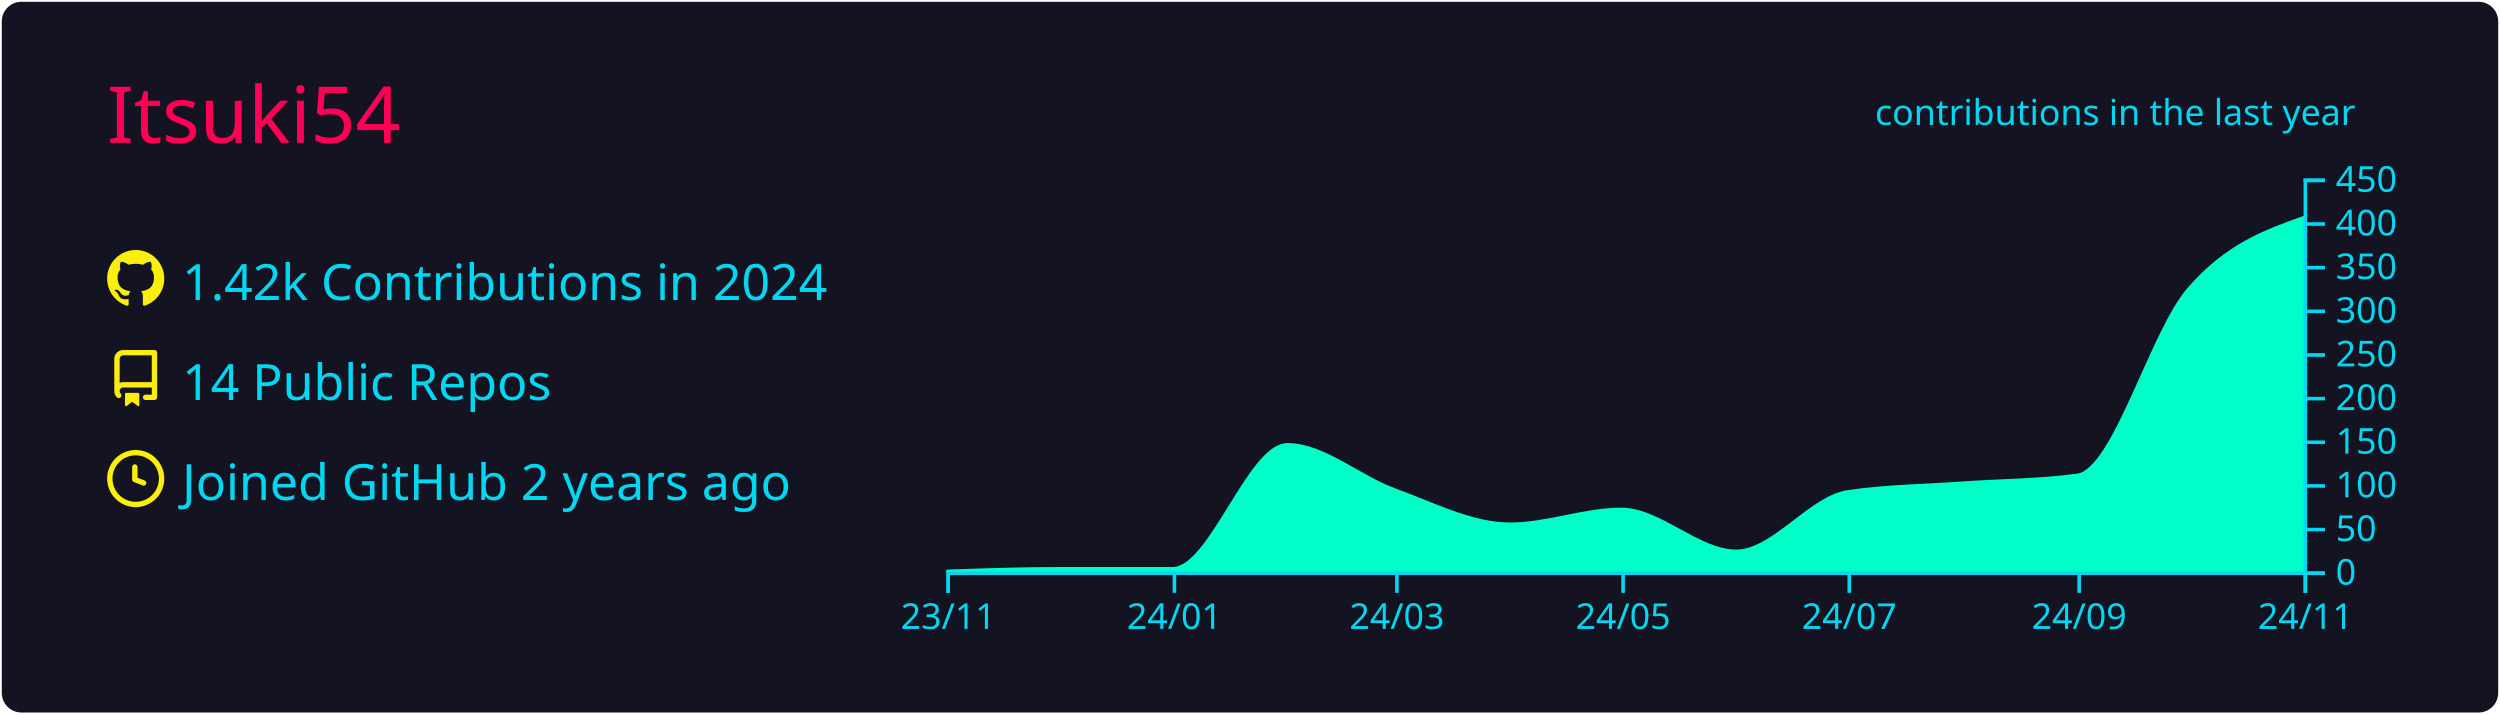
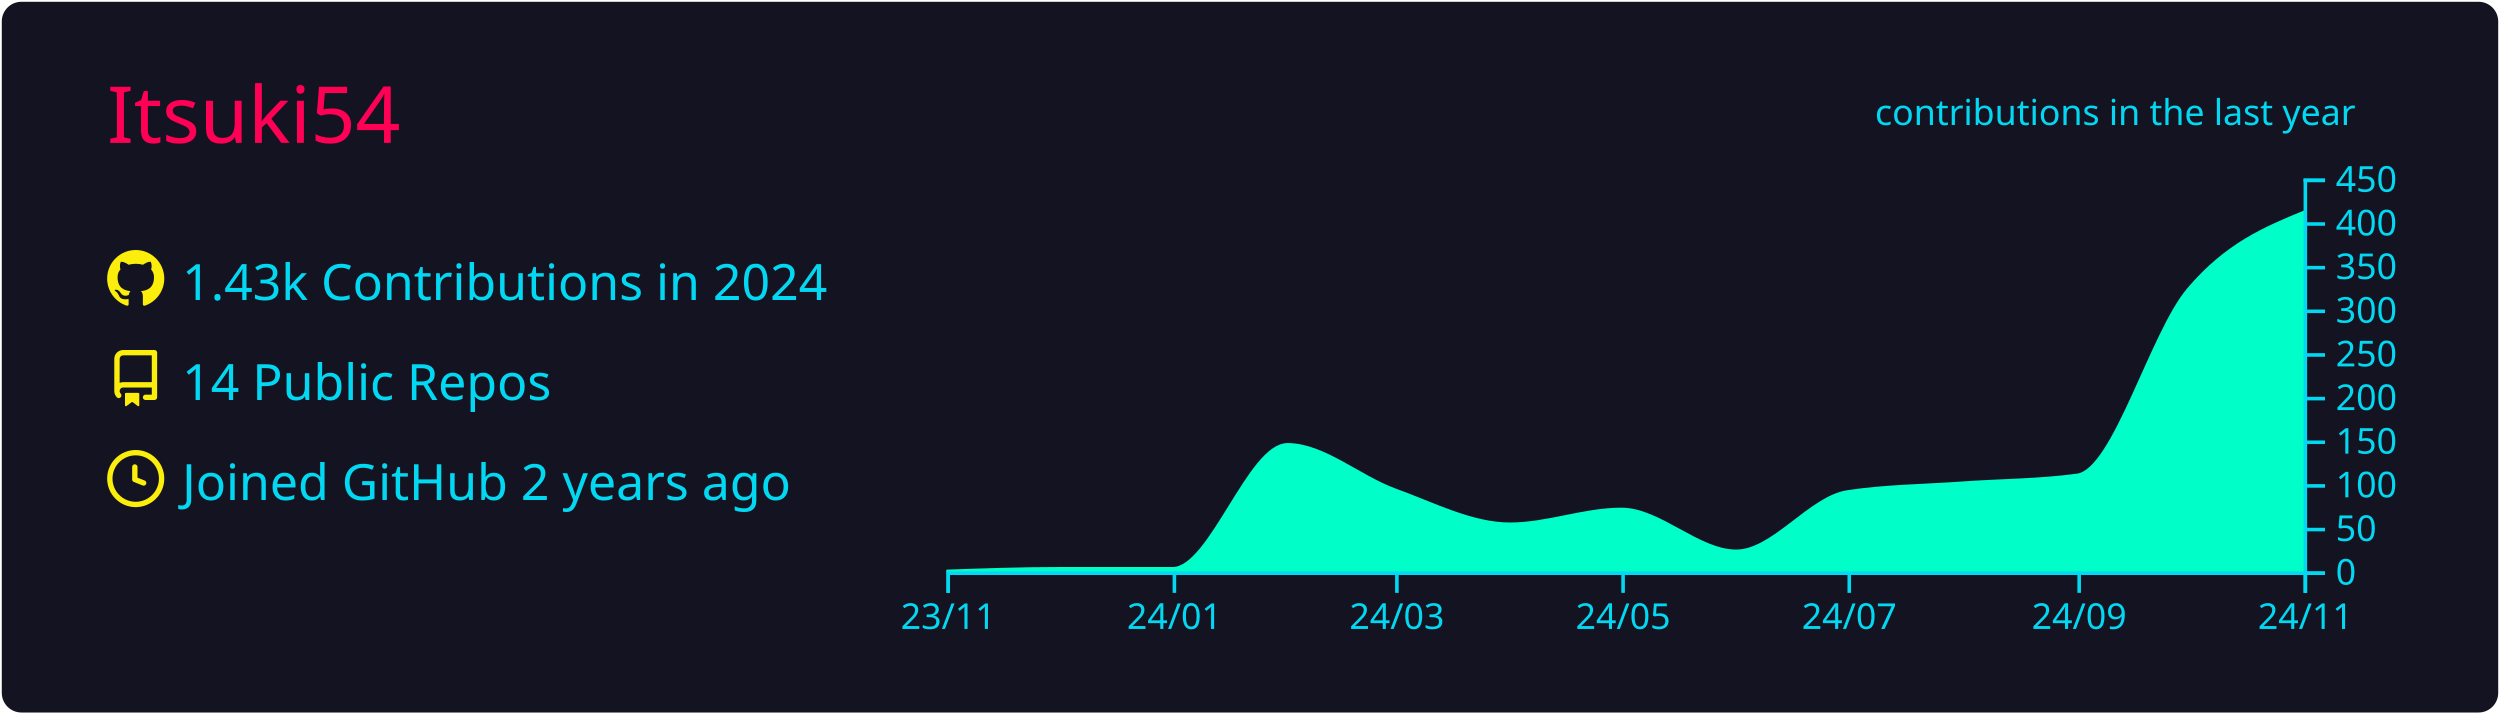
<svg xmlns="http://www.w3.org/2000/svg" width="700" height="200" viewBox="0 0 700 200">
  <style>* {
          font-family: 'Segoe UI', Ubuntu, "Helvetica Neue", Sans-Serif
        }</style>
  <rect x="1" y="1" rx="5" ry="5" height="99%" width="99.714%" stroke="#141321" stroke-width="1" fill="#141321" stroke-opacity="1" />
  <text x="30" y="40" style="font-size: 22px; fill: #ff0055;">Itsuki54</text>
  <g transform="translate(0,40)">
    <g transform="translate(30,30)">
      <g transform="translate(0,0)" width="14" height="14" fill="#fcee0c">
        <path fill-rule="evenodd" d="M8 0C3.58 0 0 3.58 0 8c0 3.54 2.29 6.53 5.47 7.59.4.07.55-.17.55-.38 0-.19-.01-.82-.01-1.49-2.01.37-2.53-.49-2.69-.94-.09-.23-.48-.94-.82-1.13-.28-.15-.68-.52-.01-.53.63-.01 1.08.58 1.23.82.72 1.21 1.87.87 2.33.66.07-.52.28-.87.51-1.07-1.78-.2-3.64-.89-3.64-3.95 0-.87.31-1.59.82-2.15-.08-.2-.36-1.02.08-2.12 0 0 .67-.21 2.2.82.64-.18 1.32-.27 2-.27.68 0 1.36.09 2 .27 1.53-1.04 2.2-.82 2.2-.82.44 1.1.16 1.92.08 2.12.51.56.82 1.27.82 2.15 0 3.07-1.87 3.75-3.65 3.95.29.25.54.73.54 1.48 0 1.07-.01 1.93-.01 2.2 0 .21.15.46.55.38A8.013 8.013 0 0016 8c0-4.42-3.58-8-8-8z" />
      </g>
      <g transform="translate(0,28)" width="14" height="14" fill="#fcee0c">
        <path fill-rule="evenodd" d="M2 2.5A2.5 2.5 0 014.5 0h8.75a.75.75 0 01.75.75v12.5a.75.75 0 01-.75.75h-2.5a.75.75 0 110-1.5h1.75v-2h-8a1 1 0 00-.714 1.7.75.75 0 01-1.072 1.05A2.495 2.495 0 012 11.5v-9zm10.5-1V9h-8c-.356 0-.694.074-1 .208V2.5a1 1 0 011-1h8zM5 12.25v3.25a.25.25 0 00.4.2l1.45-1.087a.25.25 0 01.3 0L8.6 15.7a.25.25 0 00.4-.2v-3.25a.25.25 0 00-.25-.25h-3.5a.25.25 0 00-.25.25z" />
      </g>
      <g transform="translate(0,56)" width="14" height="14" fill="#fcee0c">
        <path fill-rule="evenodd" d="M1.5 8a6.5 6.5 0 1113 0 6.5 6.5 0 01-13 0zM8 0a8 8 0 100 16A8 8 0 008 0zm.5 4.75a.75.75 0 00-1.5 0v3.5a.75.75 0 00.471.696l2.5 1a.75.75 0 00.557-1.392L8.5 7.742V4.75z" />
      </g>
-       <text x="21" y="14" style="fill: #03d8f3; font-size: 14px;">1.42k Contributions in 2024</text>
+       <text x="21" y="14" style="fill: #03d8f3; font-size: 14px;">1.43k Contributions in 2024</text>
      <text x="21" y="42" style="fill: #03d8f3; font-size: 14px;">14 Public Repos</text>
      <text x="21" y="70" style="fill: #03d8f3; font-size: 14px;">Joined GitHub 2 years ago</text>
    </g>
    <g color="#00ffc8" transform="translate(295,10)">
-       <path transform="translate(-30,0)" stroke="#00ffc8" fill="#00ffc8" opacity="1" d="M0,110C10.383,109.633,20.765,109.267,31.148,109.267C41.876,109.267,52.605,109.267,63.333,109.267C74.062,109.267,84.791,74.556,95.519,74.556C105.556,74.556,115.592,83.641,125.628,87.267C136.357,91.143,147.086,96.8,157.814,96.8C168.197,96.8,178.579,92.644,188.962,92.644C199.69,92.644,210.419,104.378,221.148,104.378C231.53,104.378,241.913,89.333,252.295,87.756C263.024,86.126,273.752,86.085,284.481,85.311C295.209,84.537,305.938,84.578,316.667,83.111C327.049,81.692,337.432,43.044,347.814,31.044C358.543,18.644,369.271,14.822,380,11L380,110C369.271,110,358.543,110,347.814,110C337.432,110,327.049,110,316.667,110C305.938,110,295.209,110,284.481,110C273.752,110,263.024,110,252.295,110C241.913,110,231.53,110,221.148,110C210.419,110,199.69,110,188.962,110C178.579,110,168.197,110,157.814,110C147.086,110,136.357,110,125.628,110C115.592,110,105.556,110,95.519,110C84.791,110,74.062,110,63.333,110C52.605,110,41.876,110,31.148,110C20.765,110,10.383,110,0,110Z" />
+       <path transform="translate(-30,0)" stroke="#00ffc8" fill="#00ffc8" opacity="1" d="M0,110C10.383,109.633,20.765,109.267,31.148,109.267C41.876,109.267,52.605,109.267,63.333,109.267C74.062,109.267,84.791,74.556,95.519,74.556C105.556,74.556,115.592,83.641,125.628,87.267C136.357,91.143,147.086,96.8,157.814,96.8C168.197,96.8,178.579,92.644,188.962,92.644C199.69,92.644,210.419,104.378,221.148,104.378C231.53,104.378,241.913,89.333,252.295,87.756C263.024,86.126,273.752,86.085,284.481,85.311C295.209,84.537,305.938,84.578,316.667,83.111C327.049,81.692,337.432,43.277,347.814,31.044C358.543,18.404,369.271,13.969,380,9.533L380,110C369.271,110,358.543,110,347.814,110C337.432,110,327.049,110,316.667,110C305.938,110,295.209,110,284.481,110C273.752,110,263.024,110,252.295,110C241.913,110,231.53,110,221.148,110C210.419,110,199.69,110,188.962,110C178.579,110,168.197,110,157.814,110C147.086,110,136.357,110,125.628,110C115.592,110,105.556,110,95.519,110C84.791,110,74.062,110,63.333,110C52.605,110,41.876,110,31.148,110C20.765,110,10.383,110,0,110Z" />
      <g color="#03d8f3" transform="translate(-30,110)" fill="none" font-size="10" font-family="sans-serif" text-anchor="middle">
        <path class="domain" stroke="currentColor" d="M0.5,6V0.5H380.5V6" />
        <g class="tick" opacity="1" transform="translate(0.5,0)">
          <line stroke="currentColor" y2="6" />
          <text fill="currentColor" y="9" dy="0.71em">23/11</text>
        </g>
        <g class="tick" opacity="1" transform="translate(63.83333,0)">
          <line stroke="currentColor" y2="6" />
          <text fill="currentColor" y="9" dy="0.71em">24/01</text>
        </g>
        <g class="tick" opacity="1" transform="translate(126.1284,0)">
          <line stroke="currentColor" y2="6" />
          <text fill="currentColor" y="9" dy="0.71em">24/03</text>
        </g>
        <g class="tick" opacity="1" transform="translate(189.4617,0)">
          <line stroke="currentColor" y2="6" />
          <text fill="currentColor" y="9" dy="0.71em">24/05</text>
        </g>
        <g class="tick" opacity="1" transform="translate(252.7951,0)">
          <line stroke="currentColor" y2="6" />
          <text fill="currentColor" y="9" dy="0.71em">24/07</text>
        </g>
        <g class="tick" opacity="1" transform="translate(317.1667,0)">
          <line stroke="currentColor" y2="6" />
          <text fill="currentColor" y="9" dy="0.71em">24/09</text>
        </g>
        <g class="tick" opacity="1" transform="translate(380.5,0)">
          <line stroke="currentColor" y2="6" />
          <text fill="currentColor" y="9" dy="0.71em">24/11</text>
        </g>
      </g>
      <g color="#03d8f3" transform="translate(350,0)" fill="none" font-size="10" font-family="sans-serif" text-anchor="start">
        <path class="domain" stroke="currentColor" d="M6,110.5H0.5V0.5H6" />
        <g class="tick" opacity="1" transform="translate(0,110.5)">
          <line stroke="currentColor" x2="6" />
          <text fill="currentColor" x="9" dy="0.32em">0</text>
        </g>
        <g class="tick" opacity="1" transform="translate(0,98.27778)">
          <line stroke="currentColor" x2="6" />
          <text fill="currentColor" x="9" dy="0.32em">50</text>
        </g>
        <g class="tick" opacity="1" transform="translate(0,86.05556)">
          <line stroke="currentColor" x2="6" />
          <text fill="currentColor" x="9" dy="0.32em">100</text>
        </g>
        <g class="tick" opacity="1" transform="translate(0,73.83333)">
          <line stroke="currentColor" x2="6" />
          <text fill="currentColor" x="9" dy="0.32em">150</text>
        </g>
        <g class="tick" opacity="1" transform="translate(0,61.61111)">
          <line stroke="currentColor" x2="6" />
          <text fill="currentColor" x="9" dy="0.32em">200</text>
        </g>
        <g class="tick" opacity="1" transform="translate(0,49.38889)">
          <line stroke="currentColor" x2="6" />
          <text fill="currentColor" x="9" dy="0.32em">250</text>
        </g>
        <g class="tick" opacity="1" transform="translate(0,37.16667)">
          <line stroke="currentColor" x2="6" />
          <text fill="currentColor" x="9" dy="0.32em">300</text>
        </g>
        <g class="tick" opacity="1" transform="translate(0,24.94444)">
          <line stroke="currentColor" x2="6" />
          <text fill="currentColor" x="9" dy="0.32em">350</text>
        </g>
        <g class="tick" opacity="1" transform="translate(0,12.72222)">
          <line stroke="currentColor" x2="6" />
          <text fill="currentColor" x="9" dy="0.32em">400</text>
        </g>
        <g class="tick" opacity="1" transform="translate(0,0.5)">
          <line stroke="currentColor" x2="6" />
          <text fill="currentColor" x="9" dy="0.32em">450</text>
        </g>
      </g>
      <g>
        <text y="-15" x="230" style="fill: #03d8f3; font-size: 10px;">contributions in the last year</text>
      </g>
    </g>
  </g>
</svg>
